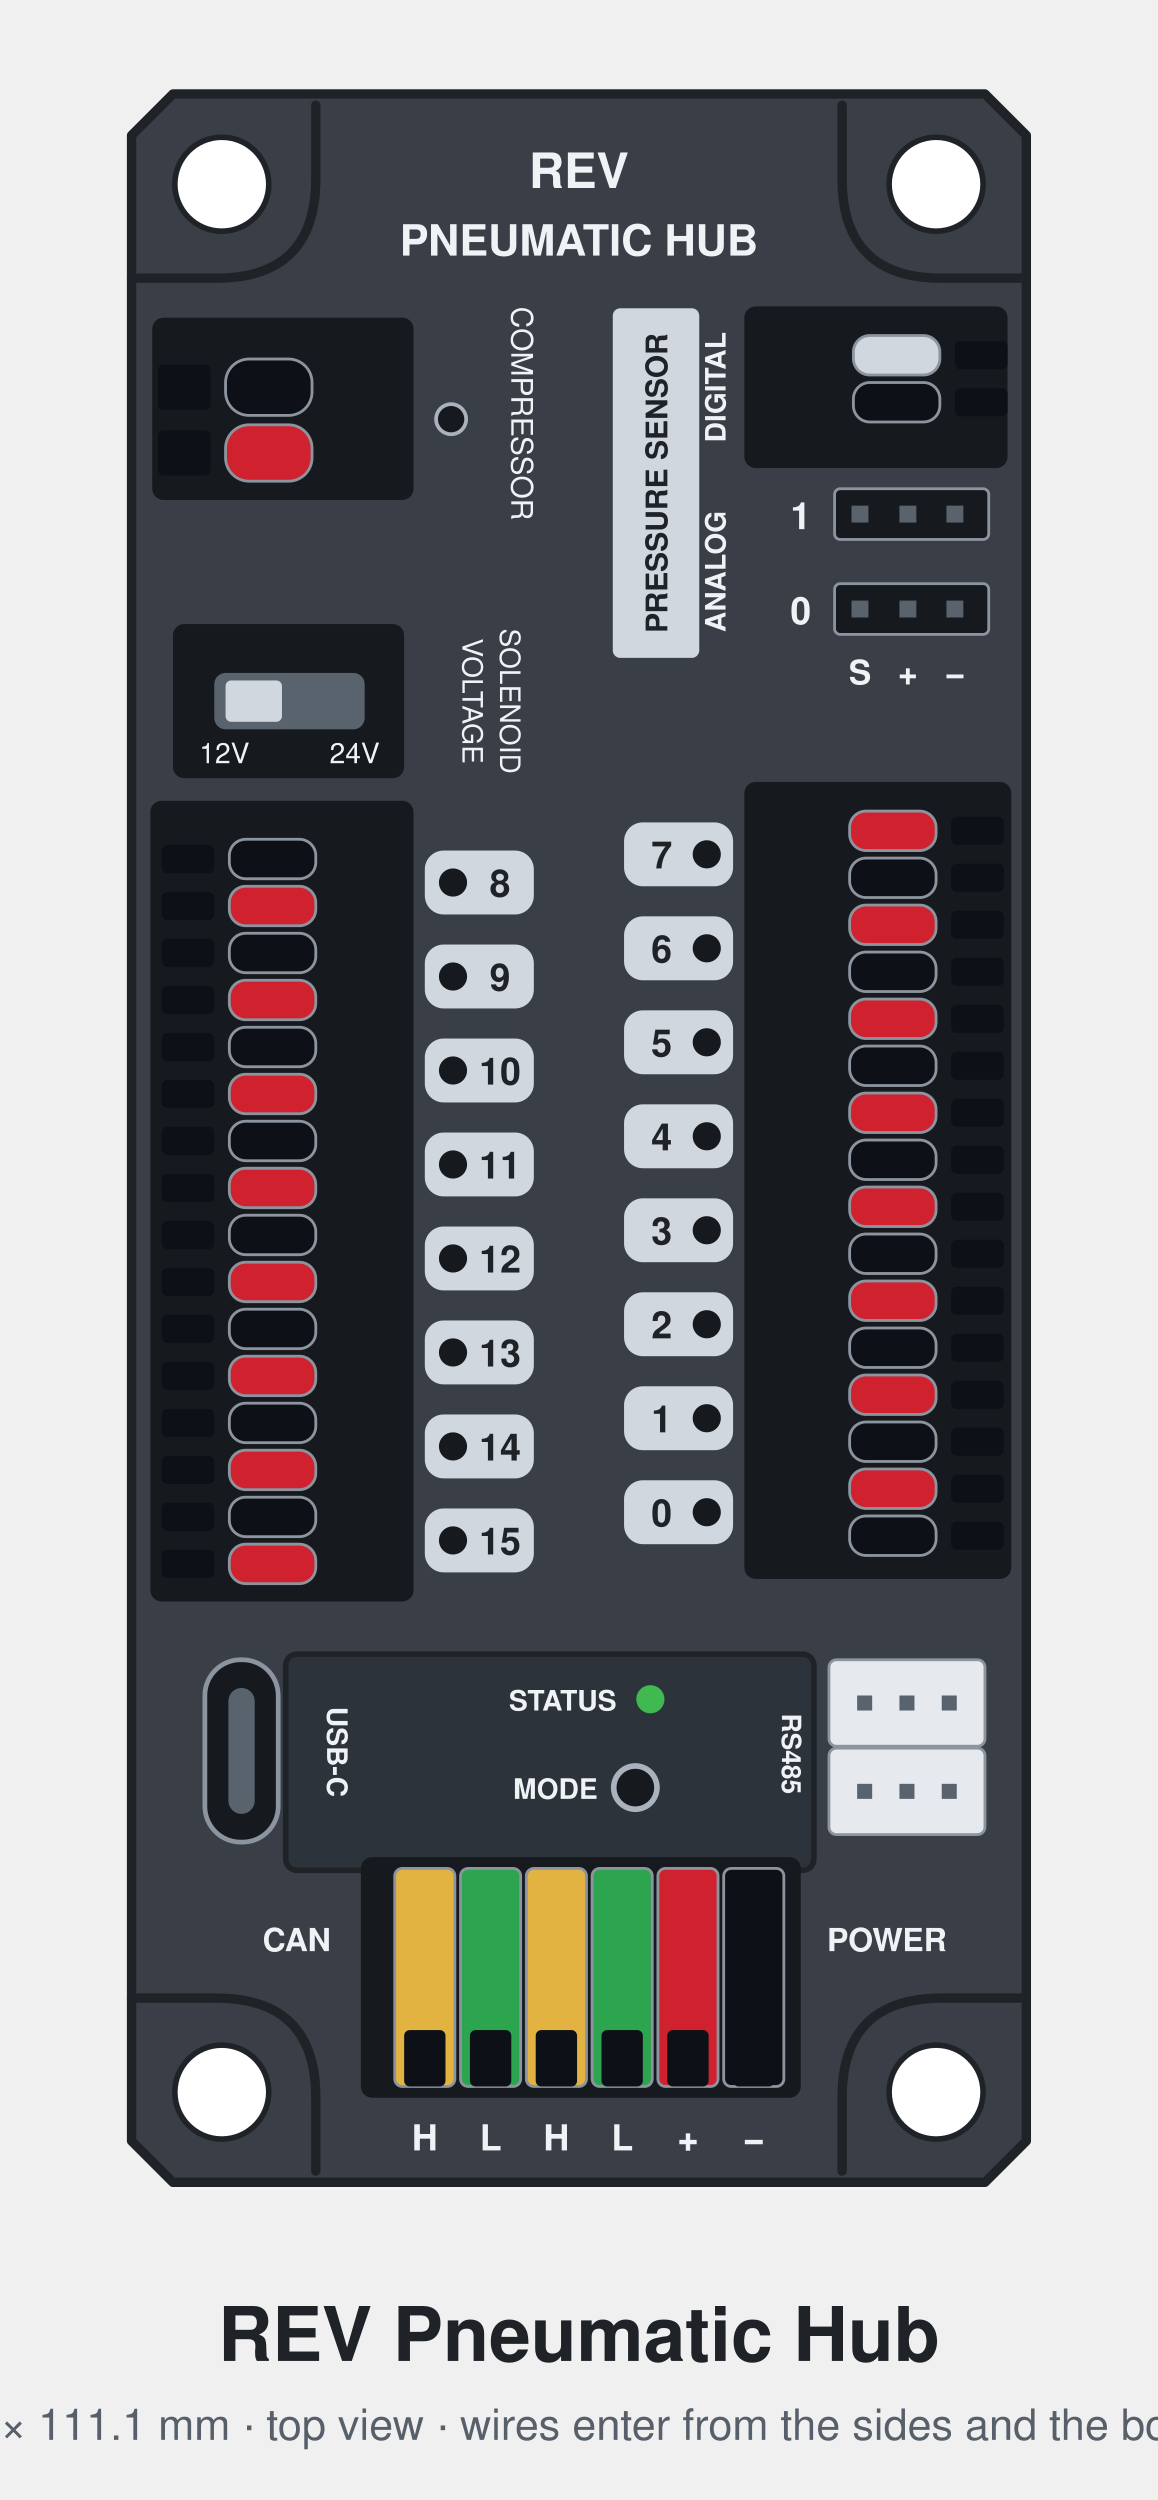
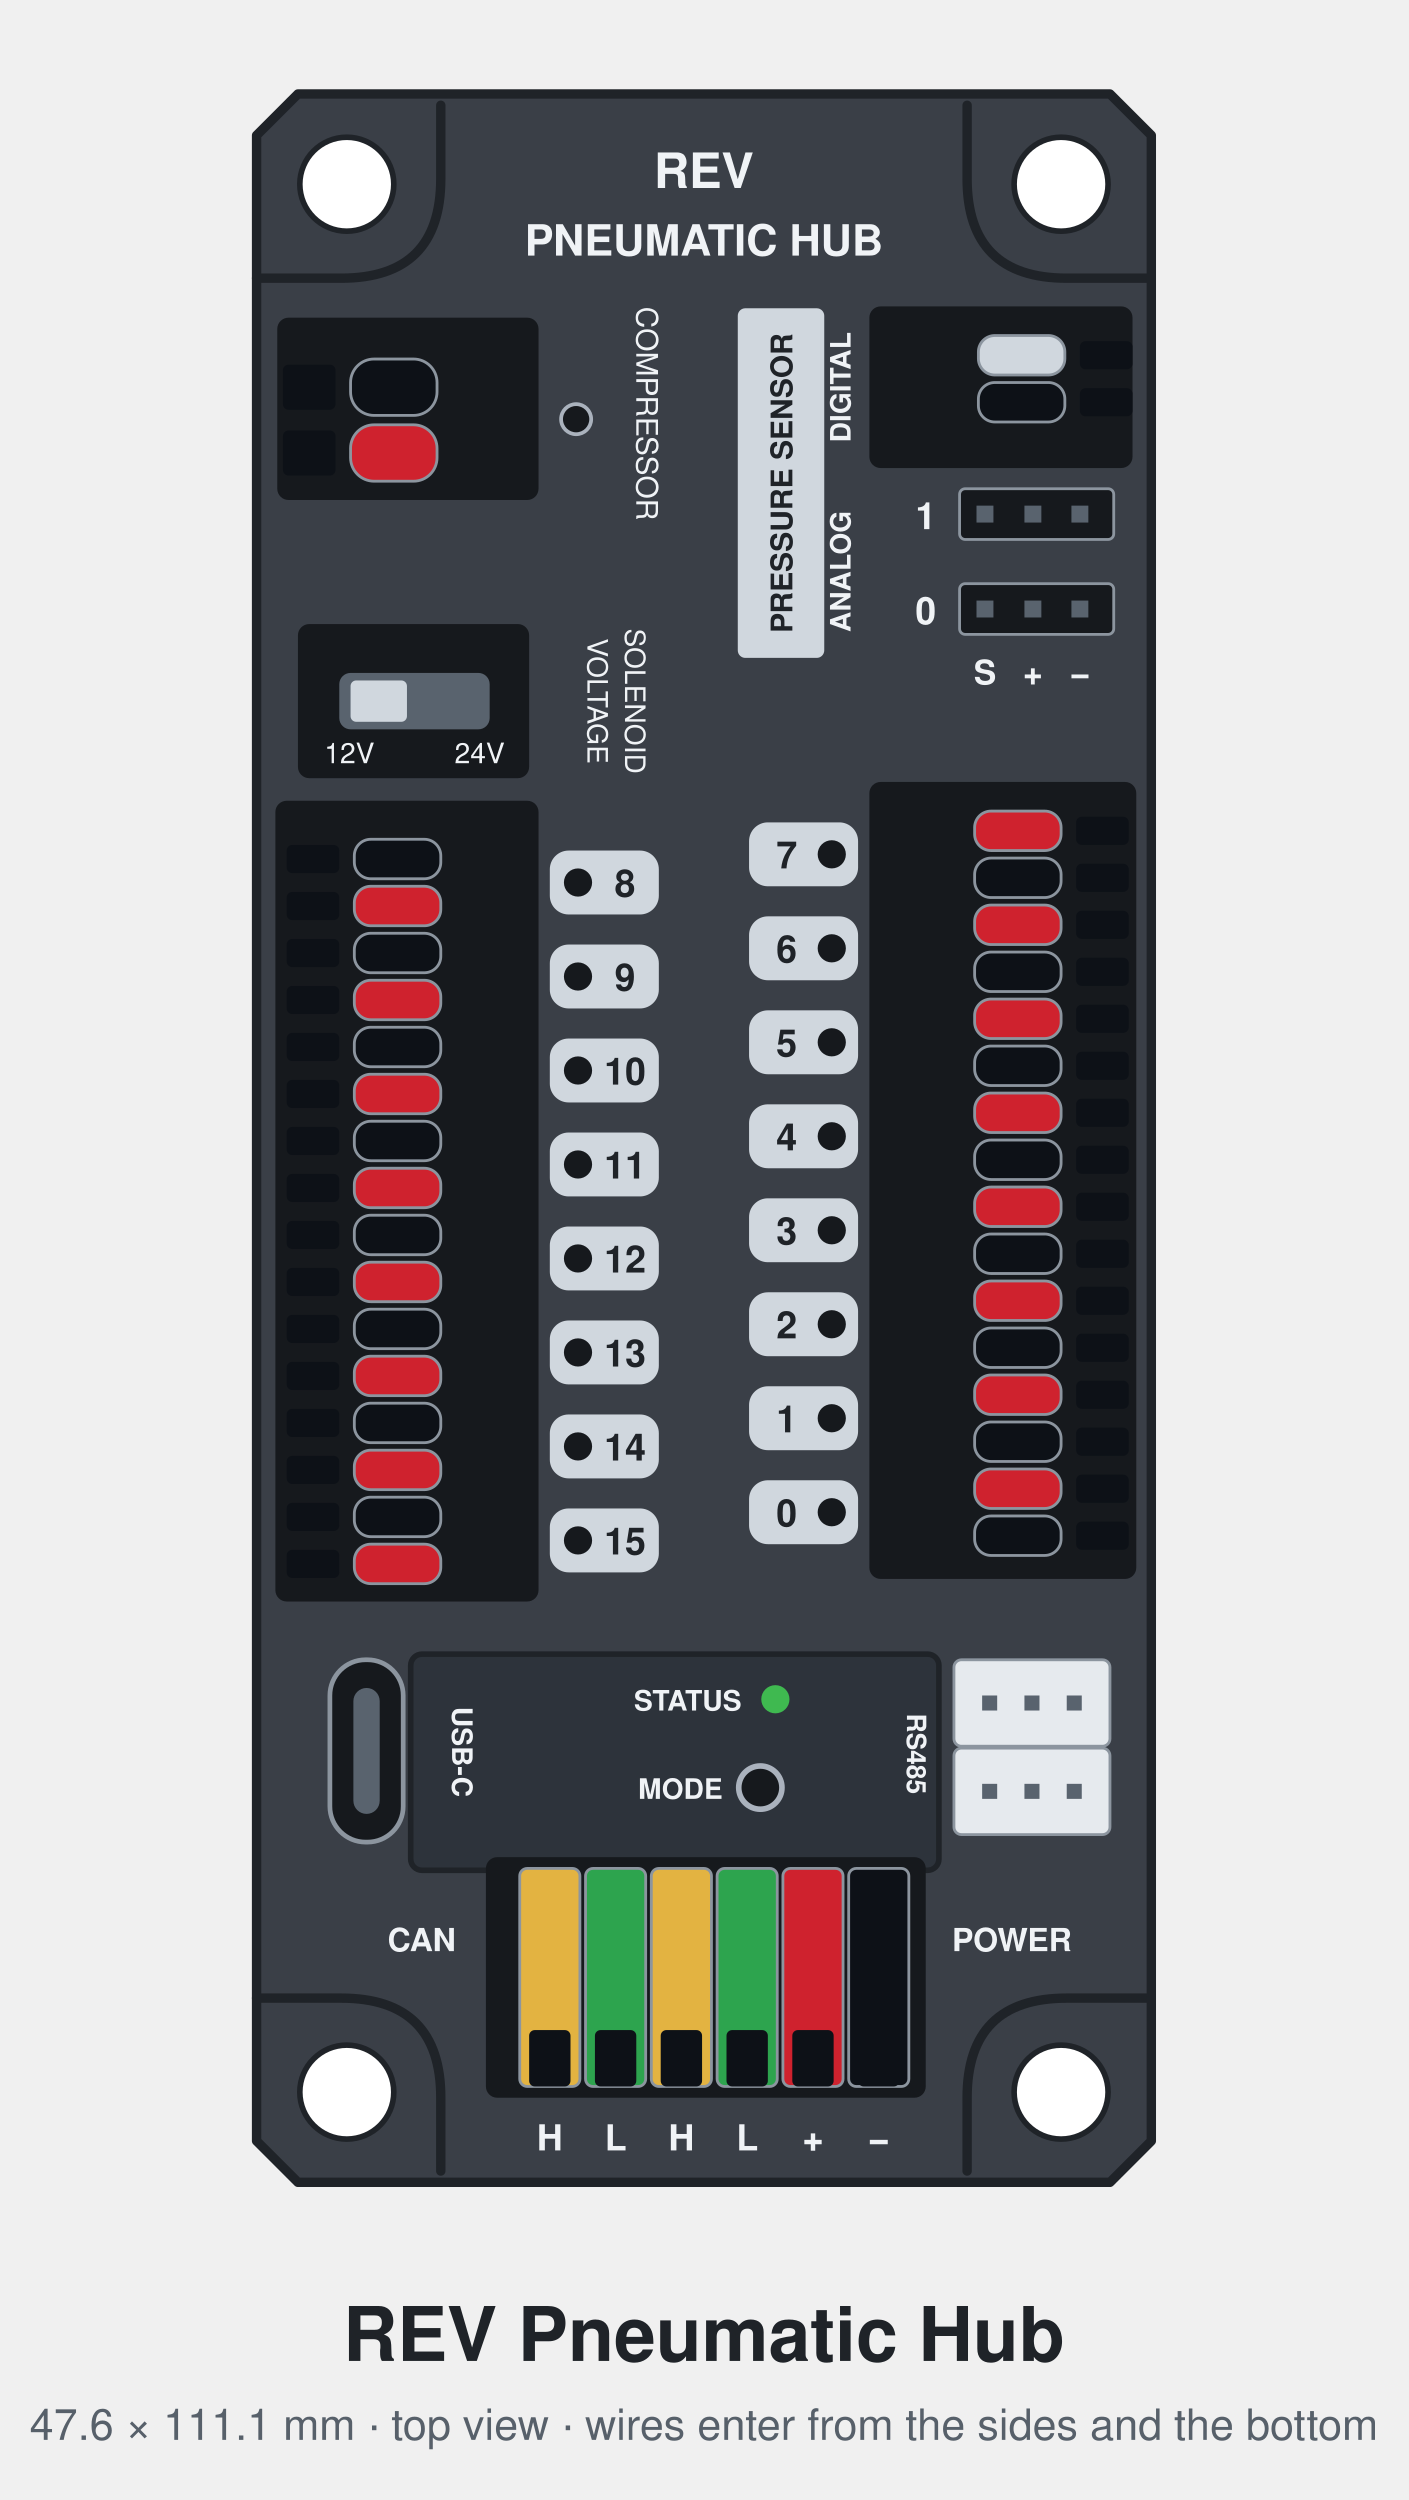
- <svg xmlns="http://www.w3.org/2000/svg" viewBox="-7 -5 61.6 133" width="61.6mm" height="133mm" font-family="Helvetica, Arial, sans-serif">
+ <svg xmlns="http://www.w3.org/2000/svg" viewBox="-13.65 -5 74.91 133" width="74.91mm" height="133mm" font-family="Helvetica, Arial, sans-serif">
  <path d="M 2.2 0 L 45.4 0 L 47.6 2.2 L 47.6 108.9 L 45.4 111.1 L 2.2 111.1 L 0 108.9 L 0 2.2 Z" fill="#3a3f47" stroke="#1f2328" stroke-width="0.5" stroke-linejoin="round" stroke-linecap="round" />
  <path d="M 0 9.8 L 4.5 9.8 Q 9.8 9.8 9.8 4.5 L 9.8 0.6" fill="none" stroke="#1f2328" stroke-width="0.5" stroke-linejoin="round" stroke-linecap="round" />
  <path d="M 47.6 9.8 L 43.1 9.8 Q 37.8 9.8 37.8 4.5 L 37.8 0.6" fill="none" stroke="#1f2328" stroke-width="0.5" stroke-linejoin="round" stroke-linecap="round" />
  <path d="M 0 101.3 L 4.5 101.3 Q 9.8 101.3 9.8 106.6 L 9.8 110.5" fill="none" stroke="#1f2328" stroke-width="0.5" stroke-linejoin="round" stroke-linecap="round" />
  <path d="M 47.6 101.3 L 43.1 101.3 Q 37.8 101.3 37.8 106.6 L 37.8 110.5" fill="none" stroke="#1f2328" stroke-width="0.5" stroke-linejoin="round" stroke-linecap="round" />
  <circle cx="4.8" cy="4.8" r="2.5" fill="#ffffff" stroke="#1f2328" stroke-width="0.3" />
  <circle cx="42.8" cy="4.8" r="2.5" fill="#ffffff" stroke="#1f2328" stroke-width="0.3" />
  <circle cx="4.8" cy="106.3" r="2.5" fill="#ffffff" stroke="#1f2328" stroke-width="0.3" />
  <circle cx="42.8" cy="106.3" r="2.5" fill="#ffffff" stroke="#1f2328" stroke-width="0.3" />
  <text x="23.8" y="5" font-size="2.6" fill="#f0f3f6" text-anchor="middle" font-weight="bold">REV</text>
  <text x="23.8" y="8.6" font-size="2.3" fill="#f0f3f6" text-anchor="middle" font-weight="bold">PNEUMATIC HUB</text>
  <rect x="1.1" y="11.9" width="13.9" height="9.7" rx="0.6" fill="#16191d" />
  <rect x="5" y="14.1" width="4.6" height="3" rx="1.25" fill="#0d1117" stroke="#8c959f" stroke-width="0.15" />
  <rect x="1.4" y="14.4" width="2.8" height="2.4" rx="0.3" fill="#0d1117" />
  <rect x="5" y="17.6" width="4.6" height="3" rx="1.25" fill="#cf222e" stroke="#8c959f" stroke-width="0.15" />
  <rect x="1.4" y="17.9" width="2.8" height="2.4" rx="0.3" fill="#0d1117" />
  <circle cx="17" cy="17.3" r="0.8" fill="#16191d" stroke="#aab2bd" stroke-width="0.2" />
  <text x="20.2" y="17" font-size="1.6" fill="#f0f3f6" text-anchor="middle" transform="rotate(90 20.2 17)">COMPRESSOR</text>
  <rect x="2.2" y="28.2" width="12.3" height="8.2" rx="0.6" fill="#16191d" />
  <rect x="4.4" y="30.8" width="8" height="3" rx="0.6" fill="#59636e" />
  <rect x="5" y="31.2" width="3" height="2.2" rx="0.3" fill="#d0d7de" />
  <text x="3.6" y="35.6" font-size="1.5" fill="#f0f3f6" text-anchor="start">12V</text>
  <text x="13.2" y="35.6" font-size="1.5" fill="#f0f3f6" text-anchor="end">24V</text>
  <text x="19.6" y="32.3" font-size="1.5" fill="#f0f3f6" text-anchor="middle" transform="rotate(90 19.6 32.3)">SOLENOID</text>
  <text x="17.6" y="32.3" font-size="1.5" fill="#f0f3f6" text-anchor="middle" transform="rotate(90 17.6 32.3)">VOLTAGE</text>
  <rect x="25.6" y="11.4" width="4.6" height="18.6" rx="0.4" fill="#d0d7de" />
  <text x="28.5" y="20.7" font-size="1.6" fill="#1f2328" text-anchor="middle" font-weight="bold" transform="rotate(-90 28.5 20.7)">PRESSURE SENSOR</text>
  <text x="31.6" y="15.6" font-size="1.5" fill="#f0f3f6" text-anchor="middle" font-weight="bold" transform="rotate(-90 31.6 15.6)">DIGITAL</text>
  <text x="31.6" y="25.4" font-size="1.5" fill="#f0f3f6" text-anchor="middle" font-weight="bold" transform="rotate(-90 31.6 25.4)">ANALOG</text>
  <rect x="32.6" y="11.3" width="14" height="8.6" rx="0.6" fill="#16191d" />
  <rect x="38.4" y="12.85" width="4.6" height="2.1" rx="0.875" fill="#d0d7de" stroke="#8c959f" stroke-width="0.15" />
  <rect x="43.8" y="13.15" width="2.8" height="1.5" rx="0.3" fill="#0d1117" />
  <rect x="38.4" y="15.35" width="4.6" height="2.1" rx="0.875" fill="#0d1117" stroke="#8c959f" stroke-width="0.15" />
  <rect x="43.8" y="15.65" width="2.8" height="1.5" rx="0.3" fill="#0d1117" />
  <rect x="37.4" y="21" width="8.2" height="2.7" rx="0.3" fill="#16191d" stroke="#8c959f" stroke-width="0.15" />
  <rect x="38.3" y="21.9" width="0.9" height="0.9" rx="0" fill="#59636e" />
  <rect x="40.85" y="21.9" width="0.9" height="0.9" rx="0" fill="#59636e" />
  <rect x="43.35" y="21.9" width="0.9" height="0.9" rx="0" fill="#59636e" />
  <text x="35.6" y="23.15" font-size="2" fill="#f0f3f6" text-anchor="middle" font-weight="bold">1</text>
  <rect x="37.4" y="26.05" width="8.2" height="2.7" rx="0.3" fill="#16191d" stroke="#8c959f" stroke-width="0.15" />
  <rect x="38.3" y="26.95" width="0.9" height="0.9" rx="0" fill="#59636e" />
  <rect x="40.85" y="26.95" width="0.9" height="0.9" rx="0" fill="#59636e" />
  <rect x="43.35" y="26.95" width="0.9" height="0.9" rx="0" fill="#59636e" />
  <text x="35.6" y="28.2" font-size="2" fill="#f0f3f6" text-anchor="middle" font-weight="bold">0</text>
  <text x="38.75" y="31.4" font-size="1.8" fill="#f0f3f6" text-anchor="middle" font-weight="bold">S</text>
  <text x="41.3" y="31.4" font-size="1.8" fill="#f0f3f6" text-anchor="middle" font-weight="bold">+</text>
  <text x="43.8" y="31.4" font-size="1.8" fill="#f0f3f6" text-anchor="middle" font-weight="bold">−</text>
  <rect x="1" y="37.6" width="14" height="42.6" rx="0.6" fill="#16191d" />
  <rect x="32.6" y="36.6" width="14.2" height="42.4" rx="0.6" fill="#16191d" />
  <rect x="5.2" y="39.65" width="4.6" height="2.1" rx="0.875" fill="#0d1117" stroke="#8c959f" stroke-width="0.15" />
  <rect x="1.6" y="39.95" width="2.8" height="1.5" rx="0.3" fill="#0d1117" />
  <rect x="5.2" y="42.15" width="4.6" height="2.1" rx="0.875" fill="#cf222e" stroke="#8c959f" stroke-width="0.15" />
  <rect x="1.6" y="42.45" width="2.8" height="1.5" rx="0.3" fill="#0d1117" />
  <rect x="5.2" y="44.65" width="4.6" height="2.1" rx="0.875" fill="#0d1117" stroke="#8c959f" stroke-width="0.15" />
  <rect x="1.6" y="44.95" width="2.8" height="1.5" rx="0.3" fill="#0d1117" />
  <rect x="5.2" y="47.15" width="4.6" height="2.1" rx="0.875" fill="#cf222e" stroke="#8c959f" stroke-width="0.15" />
  <rect x="1.6" y="47.45" width="2.8" height="1.5" rx="0.3" fill="#0d1117" />
  <rect x="5.2" y="49.65" width="4.6" height="2.1" rx="0.875" fill="#0d1117" stroke="#8c959f" stroke-width="0.15" />
  <rect x="1.6" y="49.95" width="2.8" height="1.5" rx="0.3" fill="#0d1117" />
  <rect x="5.2" y="52.15" width="4.6" height="2.1" rx="0.875" fill="#cf222e" stroke="#8c959f" stroke-width="0.15" />
  <rect x="1.6" y="52.45" width="2.8" height="1.5" rx="0.3" fill="#0d1117" />
  <rect x="5.2" y="54.65" width="4.6" height="2.1" rx="0.875" fill="#0d1117" stroke="#8c959f" stroke-width="0.15" />
  <rect x="1.6" y="54.95" width="2.8" height="1.5" rx="0.3" fill="#0d1117" />
  <rect x="5.2" y="57.15" width="4.6" height="2.1" rx="0.875" fill="#cf222e" stroke="#8c959f" stroke-width="0.15" />
  <rect x="1.6" y="57.45" width="2.8" height="1.5" rx="0.3" fill="#0d1117" />
  <rect x="5.2" y="59.65" width="4.6" height="2.1" rx="0.875" fill="#0d1117" stroke="#8c959f" stroke-width="0.15" />
  <rect x="1.6" y="59.95" width="2.8" height="1.5" rx="0.3" fill="#0d1117" />
  <rect x="5.2" y="62.15" width="4.6" height="2.1" rx="0.875" fill="#cf222e" stroke="#8c959f" stroke-width="0.15" />
  <rect x="1.6" y="62.45" width="2.8" height="1.5" rx="0.3" fill="#0d1117" />
  <rect x="5.2" y="64.65" width="4.6" height="2.1" rx="0.875" fill="#0d1117" stroke="#8c959f" stroke-width="0.15" />
  <rect x="1.6" y="64.95" width="2.8" height="1.5" rx="0.3" fill="#0d1117" />
  <rect x="5.2" y="67.15" width="4.6" height="2.1" rx="0.875" fill="#cf222e" stroke="#8c959f" stroke-width="0.15" />
  <rect x="1.6" y="67.45" width="2.8" height="1.5" rx="0.3" fill="#0d1117" />
  <rect x="5.2" y="69.65" width="4.6" height="2.1" rx="0.875" fill="#0d1117" stroke="#8c959f" stroke-width="0.15" />
  <rect x="1.6" y="69.95" width="2.8" height="1.5" rx="0.3" fill="#0d1117" />
  <rect x="5.2" y="72.15" width="4.6" height="2.1" rx="0.875" fill="#cf222e" stroke="#8c959f" stroke-width="0.15" />
  <rect x="1.6" y="72.45" width="2.8" height="1.5" rx="0.3" fill="#0d1117" />
  <rect x="5.2" y="74.65" width="4.6" height="2.1" rx="0.875" fill="#0d1117" stroke="#8c959f" stroke-width="0.15" />
  <rect x="1.6" y="74.95" width="2.8" height="1.5" rx="0.3" fill="#0d1117" />
  <rect x="5.2" y="77.15" width="4.6" height="2.1" rx="0.875" fill="#cf222e" stroke="#8c959f" stroke-width="0.15" />
  <rect x="1.6" y="77.45" width="2.8" height="1.5" rx="0.3" fill="#0d1117" />
  <rect x="38.2" y="38.15" width="4.6" height="2.1" rx="0.875" fill="#cf222e" stroke="#8c959f" stroke-width="0.15" />
  <rect x="43.6" y="38.45" width="2.8" height="1.5" rx="0.3" fill="#0d1117" />
  <rect x="38.2" y="40.65" width="4.6" height="2.1" rx="0.875" fill="#0d1117" stroke="#8c959f" stroke-width="0.15" />
  <rect x="43.6" y="40.95" width="2.8" height="1.5" rx="0.3" fill="#0d1117" />
  <rect x="38.2" y="43.15" width="4.6" height="2.1" rx="0.875" fill="#cf222e" stroke="#8c959f" stroke-width="0.15" />
  <rect x="43.6" y="43.45" width="2.8" height="1.5" rx="0.3" fill="#0d1117" />
  <rect x="38.2" y="45.65" width="4.6" height="2.1" rx="0.875" fill="#0d1117" stroke="#8c959f" stroke-width="0.15" />
  <rect x="43.6" y="45.95" width="2.8" height="1.5" rx="0.3" fill="#0d1117" />
  <rect x="38.2" y="48.15" width="4.6" height="2.1" rx="0.875" fill="#cf222e" stroke="#8c959f" stroke-width="0.15" />
  <rect x="43.6" y="48.45" width="2.8" height="1.5" rx="0.3" fill="#0d1117" />
  <rect x="38.2" y="50.65" width="4.6" height="2.1" rx="0.875" fill="#0d1117" stroke="#8c959f" stroke-width="0.15" />
  <rect x="43.6" y="50.95" width="2.8" height="1.5" rx="0.3" fill="#0d1117" />
  <rect x="38.2" y="53.15" width="4.6" height="2.1" rx="0.875" fill="#cf222e" stroke="#8c959f" stroke-width="0.15" />
  <rect x="43.6" y="53.45" width="2.8" height="1.5" rx="0.3" fill="#0d1117" />
  <rect x="38.2" y="55.65" width="4.6" height="2.1" rx="0.875" fill="#0d1117" stroke="#8c959f" stroke-width="0.15" />
  <rect x="43.6" y="55.95" width="2.8" height="1.5" rx="0.3" fill="#0d1117" />
  <rect x="38.2" y="58.15" width="4.6" height="2.1" rx="0.875" fill="#cf222e" stroke="#8c959f" stroke-width="0.15" />
  <rect x="43.6" y="58.45" width="2.8" height="1.5" rx="0.3" fill="#0d1117" />
  <rect x="38.2" y="60.65" width="4.6" height="2.1" rx="0.875" fill="#0d1117" stroke="#8c959f" stroke-width="0.15" />
  <rect x="43.6" y="60.95" width="2.8" height="1.5" rx="0.3" fill="#0d1117" />
  <rect x="38.2" y="63.15" width="4.6" height="2.1" rx="0.875" fill="#cf222e" stroke="#8c959f" stroke-width="0.15" />
  <rect x="43.6" y="63.45" width="2.8" height="1.5" rx="0.3" fill="#0d1117" />
  <rect x="38.2" y="65.65" width="4.6" height="2.1" rx="0.875" fill="#0d1117" stroke="#8c959f" stroke-width="0.15" />
  <rect x="43.6" y="65.95" width="2.8" height="1.5" rx="0.3" fill="#0d1117" />
  <rect x="38.2" y="68.15" width="4.6" height="2.1" rx="0.875" fill="#cf222e" stroke="#8c959f" stroke-width="0.15" />
  <rect x="43.6" y="68.45" width="2.8" height="1.5" rx="0.3" fill="#0d1117" />
  <rect x="38.2" y="70.65" width="4.6" height="2.1" rx="0.875" fill="#0d1117" stroke="#8c959f" stroke-width="0.15" />
  <rect x="43.6" y="70.95" width="2.8" height="1.5" rx="0.3" fill="#0d1117" />
  <rect x="38.2" y="73.15" width="4.6" height="2.1" rx="0.875" fill="#cf222e" stroke="#8c959f" stroke-width="0.15" />
  <rect x="43.6" y="73.45" width="2.8" height="1.5" rx="0.3" fill="#0d1117" />
  <rect x="38.2" y="75.65" width="4.6" height="2.1" rx="0.875" fill="#0d1117" stroke="#8c959f" stroke-width="0.15" />
  <rect x="43.6" y="75.95" width="2.8" height="1.5" rx="0.3" fill="#0d1117" />
  <rect x="15.6" y="40.25" width="5.8" height="3.4" rx="1" fill="#d0d7de" />
  <circle cx="17.1" cy="41.95" r="0.75" fill="#16191d" />
  <text x="19.6" y="42.7" font-size="2" fill="#1f2328" text-anchor="middle" font-weight="bold">8</text>
  <rect x="26.2" y="38.75" width="5.8" height="3.4" rx="1" fill="#d0d7de" />
  <circle cx="30.6" cy="40.45" r="0.75" fill="#16191d" />
  <text x="28.2" y="41.2" font-size="2" fill="#1f2328" text-anchor="middle" font-weight="bold">7</text>
  <rect x="15.6" y="45.25" width="5.8" height="3.4" rx="1" fill="#d0d7de" />
  <circle cx="17.1" cy="46.95" r="0.75" fill="#16191d" />
  <text x="19.6" y="47.7" font-size="2" fill="#1f2328" text-anchor="middle" font-weight="bold">9</text>
  <rect x="26.2" y="43.75" width="5.8" height="3.4" rx="1" fill="#d0d7de" />
  <circle cx="30.6" cy="45.45" r="0.75" fill="#16191d" />
  <text x="28.2" y="46.2" font-size="2" fill="#1f2328" text-anchor="middle" font-weight="bold">6</text>
  <rect x="15.6" y="50.25" width="5.8" height="3.4" rx="1" fill="#d0d7de" />
  <circle cx="17.1" cy="51.95" r="0.75" fill="#16191d" />
  <text x="19.6" y="52.7" font-size="2" fill="#1f2328" text-anchor="middle" font-weight="bold">10</text>
  <rect x="26.2" y="48.75" width="5.8" height="3.4" rx="1" fill="#d0d7de" />
  <circle cx="30.6" cy="50.45" r="0.75" fill="#16191d" />
  <text x="28.2" y="51.2" font-size="2" fill="#1f2328" text-anchor="middle" font-weight="bold">5</text>
  <rect x="15.6" y="55.25" width="5.8" height="3.4" rx="1" fill="#d0d7de" />
  <circle cx="17.1" cy="56.95" r="0.75" fill="#16191d" />
  <text x="19.6" y="57.7" font-size="2" fill="#1f2328" text-anchor="middle" font-weight="bold">11</text>
  <rect x="26.2" y="53.75" width="5.8" height="3.4" rx="1" fill="#d0d7de" />
  <circle cx="30.6" cy="55.45" r="0.75" fill="#16191d" />
  <text x="28.2" y="56.2" font-size="2" fill="#1f2328" text-anchor="middle" font-weight="bold">4</text>
  <rect x="15.6" y="60.25" width="5.8" height="3.4" rx="1" fill="#d0d7de" />
  <circle cx="17.1" cy="61.95" r="0.75" fill="#16191d" />
  <text x="19.6" y="62.7" font-size="2" fill="#1f2328" text-anchor="middle" font-weight="bold">12</text>
  <rect x="26.2" y="58.75" width="5.8" height="3.4" rx="1" fill="#d0d7de" />
  <circle cx="30.6" cy="60.45" r="0.75" fill="#16191d" />
  <text x="28.2" y="61.2" font-size="2" fill="#1f2328" text-anchor="middle" font-weight="bold">3</text>
  <rect x="15.6" y="65.25" width="5.8" height="3.4" rx="1" fill="#d0d7de" />
  <circle cx="17.1" cy="66.95" r="0.75" fill="#16191d" />
  <text x="19.6" y="67.7" font-size="2" fill="#1f2328" text-anchor="middle" font-weight="bold">13</text>
  <rect x="26.2" y="63.75" width="5.8" height="3.4" rx="1" fill="#d0d7de" />
  <circle cx="30.6" cy="65.45" r="0.75" fill="#16191d" />
  <text x="28.2" y="66.2" font-size="2" fill="#1f2328" text-anchor="middle" font-weight="bold">2</text>
  <rect x="15.6" y="70.25" width="5.8" height="3.4" rx="1" fill="#d0d7de" />
  <circle cx="17.1" cy="71.95" r="0.75" fill="#16191d" />
  <text x="19.6" y="72.7" font-size="2" fill="#1f2328" text-anchor="middle" font-weight="bold">14</text>
  <rect x="26.2" y="68.75" width="5.8" height="3.4" rx="1" fill="#d0d7de" />
  <circle cx="30.6" cy="70.45" r="0.75" fill="#16191d" />
  <text x="28.2" y="71.2" font-size="2" fill="#1f2328" text-anchor="middle" font-weight="bold">1</text>
  <rect x="15.6" y="75.25" width="5.8" height="3.4" rx="1" fill="#d0d7de" />
  <circle cx="17.1" cy="76.95" r="0.75" fill="#16191d" />
  <text x="19.6" y="77.7" font-size="2" fill="#1f2328" text-anchor="middle" font-weight="bold">15</text>
  <rect x="26.2" y="73.75" width="5.8" height="3.4" rx="1" fill="#d0d7de" />
  <circle cx="30.6" cy="75.45" r="0.75" fill="#16191d" />
  <text x="28.2" y="76.2" font-size="2" fill="#1f2328" text-anchor="middle" font-weight="bold">0</text>
  <rect x="8.2" y="83" width="28.1" height="11.5" rx="0.6" fill="#2d333b" stroke="#1f2328" stroke-width="0.3" />
  <circle cx="27.6" cy="85.4" r="0.75" fill="#3fb950" />
  <text x="25.8" y="86" font-size="1.5" fill="#f0f3f6" text-anchor="end" font-weight="bold">STATUS</text>
  <circle cx="26.8" cy="90.1" r="1.15" fill="#16191d" stroke="#aab2bd" stroke-width="0.3" />
  <text x="24.8" y="90.7" font-size="1.5" fill="#f0f3f6" text-anchor="end" font-weight="bold">MODE</text>
  <text x="10.4" y="88.2" font-size="1.5" fill="#f0f3f6" text-anchor="middle" font-weight="bold" transform="rotate(90 10.4 88.2)">USB-C</text>
  <rect x="3.9" y="83.3" width="3.9" height="9.7" rx="1.9" fill="#16191d" stroke="#8c959f" stroke-width="0.25" />
  <rect x="5.15" y="84.8" width="1.4" height="6.7" rx="0.7" fill="#59636e" />
  <text x="34.6" y="88.3" font-size="1.4" fill="#f0f3f6" text-anchor="middle" font-weight="bold" transform="rotate(90 34.6 88.3)">RS485</text>
  <rect x="37.1" y="83.3" width="8.3" height="4.6" rx="0.4" fill="#e6eaee" stroke="#8c959f" stroke-width="0.15" />
  <rect x="38.6" y="85.2" width="0.8" height="0.8" rx="0" fill="#59636e" />
  <rect x="40.85" y="85.2" width="0.8" height="0.8" rx="0" fill="#59636e" />
  <rect x="43.1" y="85.2" width="0.8" height="0.8" rx="0" fill="#59636e" />
  <rect x="37.1" y="88" width="8.3" height="4.6" rx="0.4" fill="#e6eaee" stroke="#8c959f" stroke-width="0.15" />
  <rect x="38.6" y="89.9" width="0.8" height="0.8" rx="0" fill="#59636e" />
  <rect x="40.85" y="89.9" width="0.8" height="0.8" rx="0" fill="#59636e" />
  <rect x="43.1" y="89.9" width="0.8" height="0.8" rx="0" fill="#59636e" />
  <rect x="12.2" y="93.8" width="23.4" height="12.8" rx="0.6" fill="#16191d" />
  <rect x="14" y="94.4" width="3.2" height="11.6" rx="0.4" fill="#e3b341" stroke="#8c959f" stroke-width="0.15" />
  <rect x="14.5" y="103" width="2.2" height="3" rx="0.3" fill="#0d1117" />
  <text x="15.6" y="109.4" font-size="1.9" fill="#f0f3f6" text-anchor="middle" font-weight="bold">H</text>
  <rect x="17.5" y="94.4" width="3.2" height="11.6" rx="0.4" fill="#2da44e" stroke="#8c959f" stroke-width="0.15" />
  <rect x="18" y="103" width="2.2" height="3" rx="0.3" fill="#0d1117" />
  <text x="19.1" y="109.4" font-size="1.9" fill="#f0f3f6" text-anchor="middle" font-weight="bold">L</text>
  <rect x="21" y="94.4" width="3.2" height="11.6" rx="0.4" fill="#e3b341" stroke="#8c959f" stroke-width="0.15" />
  <rect x="21.5" y="103" width="2.2" height="3" rx="0.3" fill="#0d1117" />
  <text x="22.6" y="109.4" font-size="1.9" fill="#f0f3f6" text-anchor="middle" font-weight="bold">H</text>
  <rect x="24.5" y="94.4" width="3.2" height="11.6" rx="0.4" fill="#2da44e" stroke="#8c959f" stroke-width="0.15" />
  <rect x="25" y="103" width="2.2" height="3" rx="0.3" fill="#0d1117" />
  <text x="26.1" y="109.4" font-size="1.9" fill="#f0f3f6" text-anchor="middle" font-weight="bold">L</text>
  <rect x="28" y="94.4" width="3.2" height="11.6" rx="0.4" fill="#cf222e" stroke="#8c959f" stroke-width="0.15" />
  <rect x="28.5" y="103" width="2.2" height="3" rx="0.3" fill="#0d1117" />
  <text x="29.6" y="109.4" font-size="1.9" fill="#f0f3f6" text-anchor="middle" font-weight="bold">+</text>
  <rect x="31.5" y="94.4" width="3.2" height="11.6" rx="0.4" fill="#0d1117" stroke="#8c959f" stroke-width="0.15" />
  <rect x="32" y="103" width="2.2" height="3" rx="0.3" fill="#0d1117" />
  <text x="33.1" y="109.4" font-size="1.9" fill="#f0f3f6" text-anchor="middle" font-weight="bold">−</text>
  <text x="10.6" y="98.8" font-size="1.7" fill="#f0f3f6" text-anchor="end" font-weight="bold">CAN</text>
  <text x="37" y="98.8" font-size="1.7" fill="#f0f3f6" text-anchor="start" font-weight="bold">POWER</text>
  <g class="caption">
    <text x="23.8" y="120.6" font-size="4" fill="#1f2328" text-anchor="middle" font-weight="bold">REV Pneumatic Hub</text>
    <text x="23.8" y="124.8" font-size="2.3" fill="#57606a" text-anchor="middle">47.6 × 111.1 mm · top view · wires enter from the sides and the bottom</text>
  </g>
  <g id="anchors">
    <circle class="anchor" id="anchor-compressor" data-kind="power" cx="1.1" cy="17.35" r="1" fill="none" />
    <circle class="anchor" id="anchor-pressure_switch" data-kind="signal" cx="46.6" cy="15.15" r="1" fill="none" />
    <circle class="anchor" id="anchor-analog_1" data-kind="signal" cx="45.6" cy="22.35" r="1" fill="none" />
    <circle class="anchor" id="anchor-analog_0" data-kind="signal" cx="45.6" cy="27.4" r="1" fill="none" />
    <circle class="anchor" id="anchor-sol_8" data-kind="signal" cx="1" cy="41.95" r="1" fill="none" />
    <circle class="anchor" id="anchor-sol_7" data-kind="signal" cx="46.8" cy="40.45" r="1" fill="none" />
    <circle class="anchor" id="anchor-sol_9" data-kind="signal" cx="1" cy="46.95" r="1" fill="none" />
    <circle class="anchor" id="anchor-sol_6" data-kind="signal" cx="46.8" cy="45.45" r="1" fill="none" />
    <circle class="anchor" id="anchor-sol_10" data-kind="signal" cx="1" cy="51.95" r="1" fill="none" />
    <circle class="anchor" id="anchor-sol_5" data-kind="signal" cx="46.8" cy="50.45" r="1" fill="none" />
    <circle class="anchor" id="anchor-sol_11" data-kind="signal" cx="1" cy="56.95" r="1" fill="none" />
    <circle class="anchor" id="anchor-sol_4" data-kind="signal" cx="46.8" cy="55.45" r="1" fill="none" />
    <circle class="anchor" id="anchor-sol_12" data-kind="signal" cx="1" cy="61.95" r="1" fill="none" />
    <circle class="anchor" id="anchor-sol_3" data-kind="signal" cx="46.8" cy="60.45" r="1" fill="none" />
    <circle class="anchor" id="anchor-sol_13" data-kind="signal" cx="1" cy="66.95" r="1" fill="none" />
    <circle class="anchor" id="anchor-sol_2" data-kind="signal" cx="46.8" cy="65.45" r="1" fill="none" />
    <circle class="anchor" id="anchor-sol_14" data-kind="signal" cx="1" cy="71.95" r="1" fill="none" />
    <circle class="anchor" id="anchor-sol_1" data-kind="signal" cx="46.8" cy="70.45" r="1" fill="none" />
    <circle class="anchor" id="anchor-sol_15" data-kind="signal" cx="1" cy="76.95" r="1" fill="none" />
    <circle class="anchor" id="anchor-sol_0" data-kind="signal" cx="46.8" cy="75.45" r="1" fill="none" />
    <circle class="anchor" id="anchor-usb" data-kind="usb" cx="5.85" cy="93" r="1" fill="none" />
    <circle class="anchor" id="anchor-can_a" data-kind="can" cx="17.35" cy="106.6" r="1" fill="none" />
    <circle class="anchor" id="anchor-can_b" data-kind="can" cx="24.35" cy="106.6" r="1" fill="none" />
    <circle class="anchor" id="anchor-pwr_in" data-kind="power" cx="31.35" cy="106.6" r="1" fill="none" />
  </g>
</svg>
